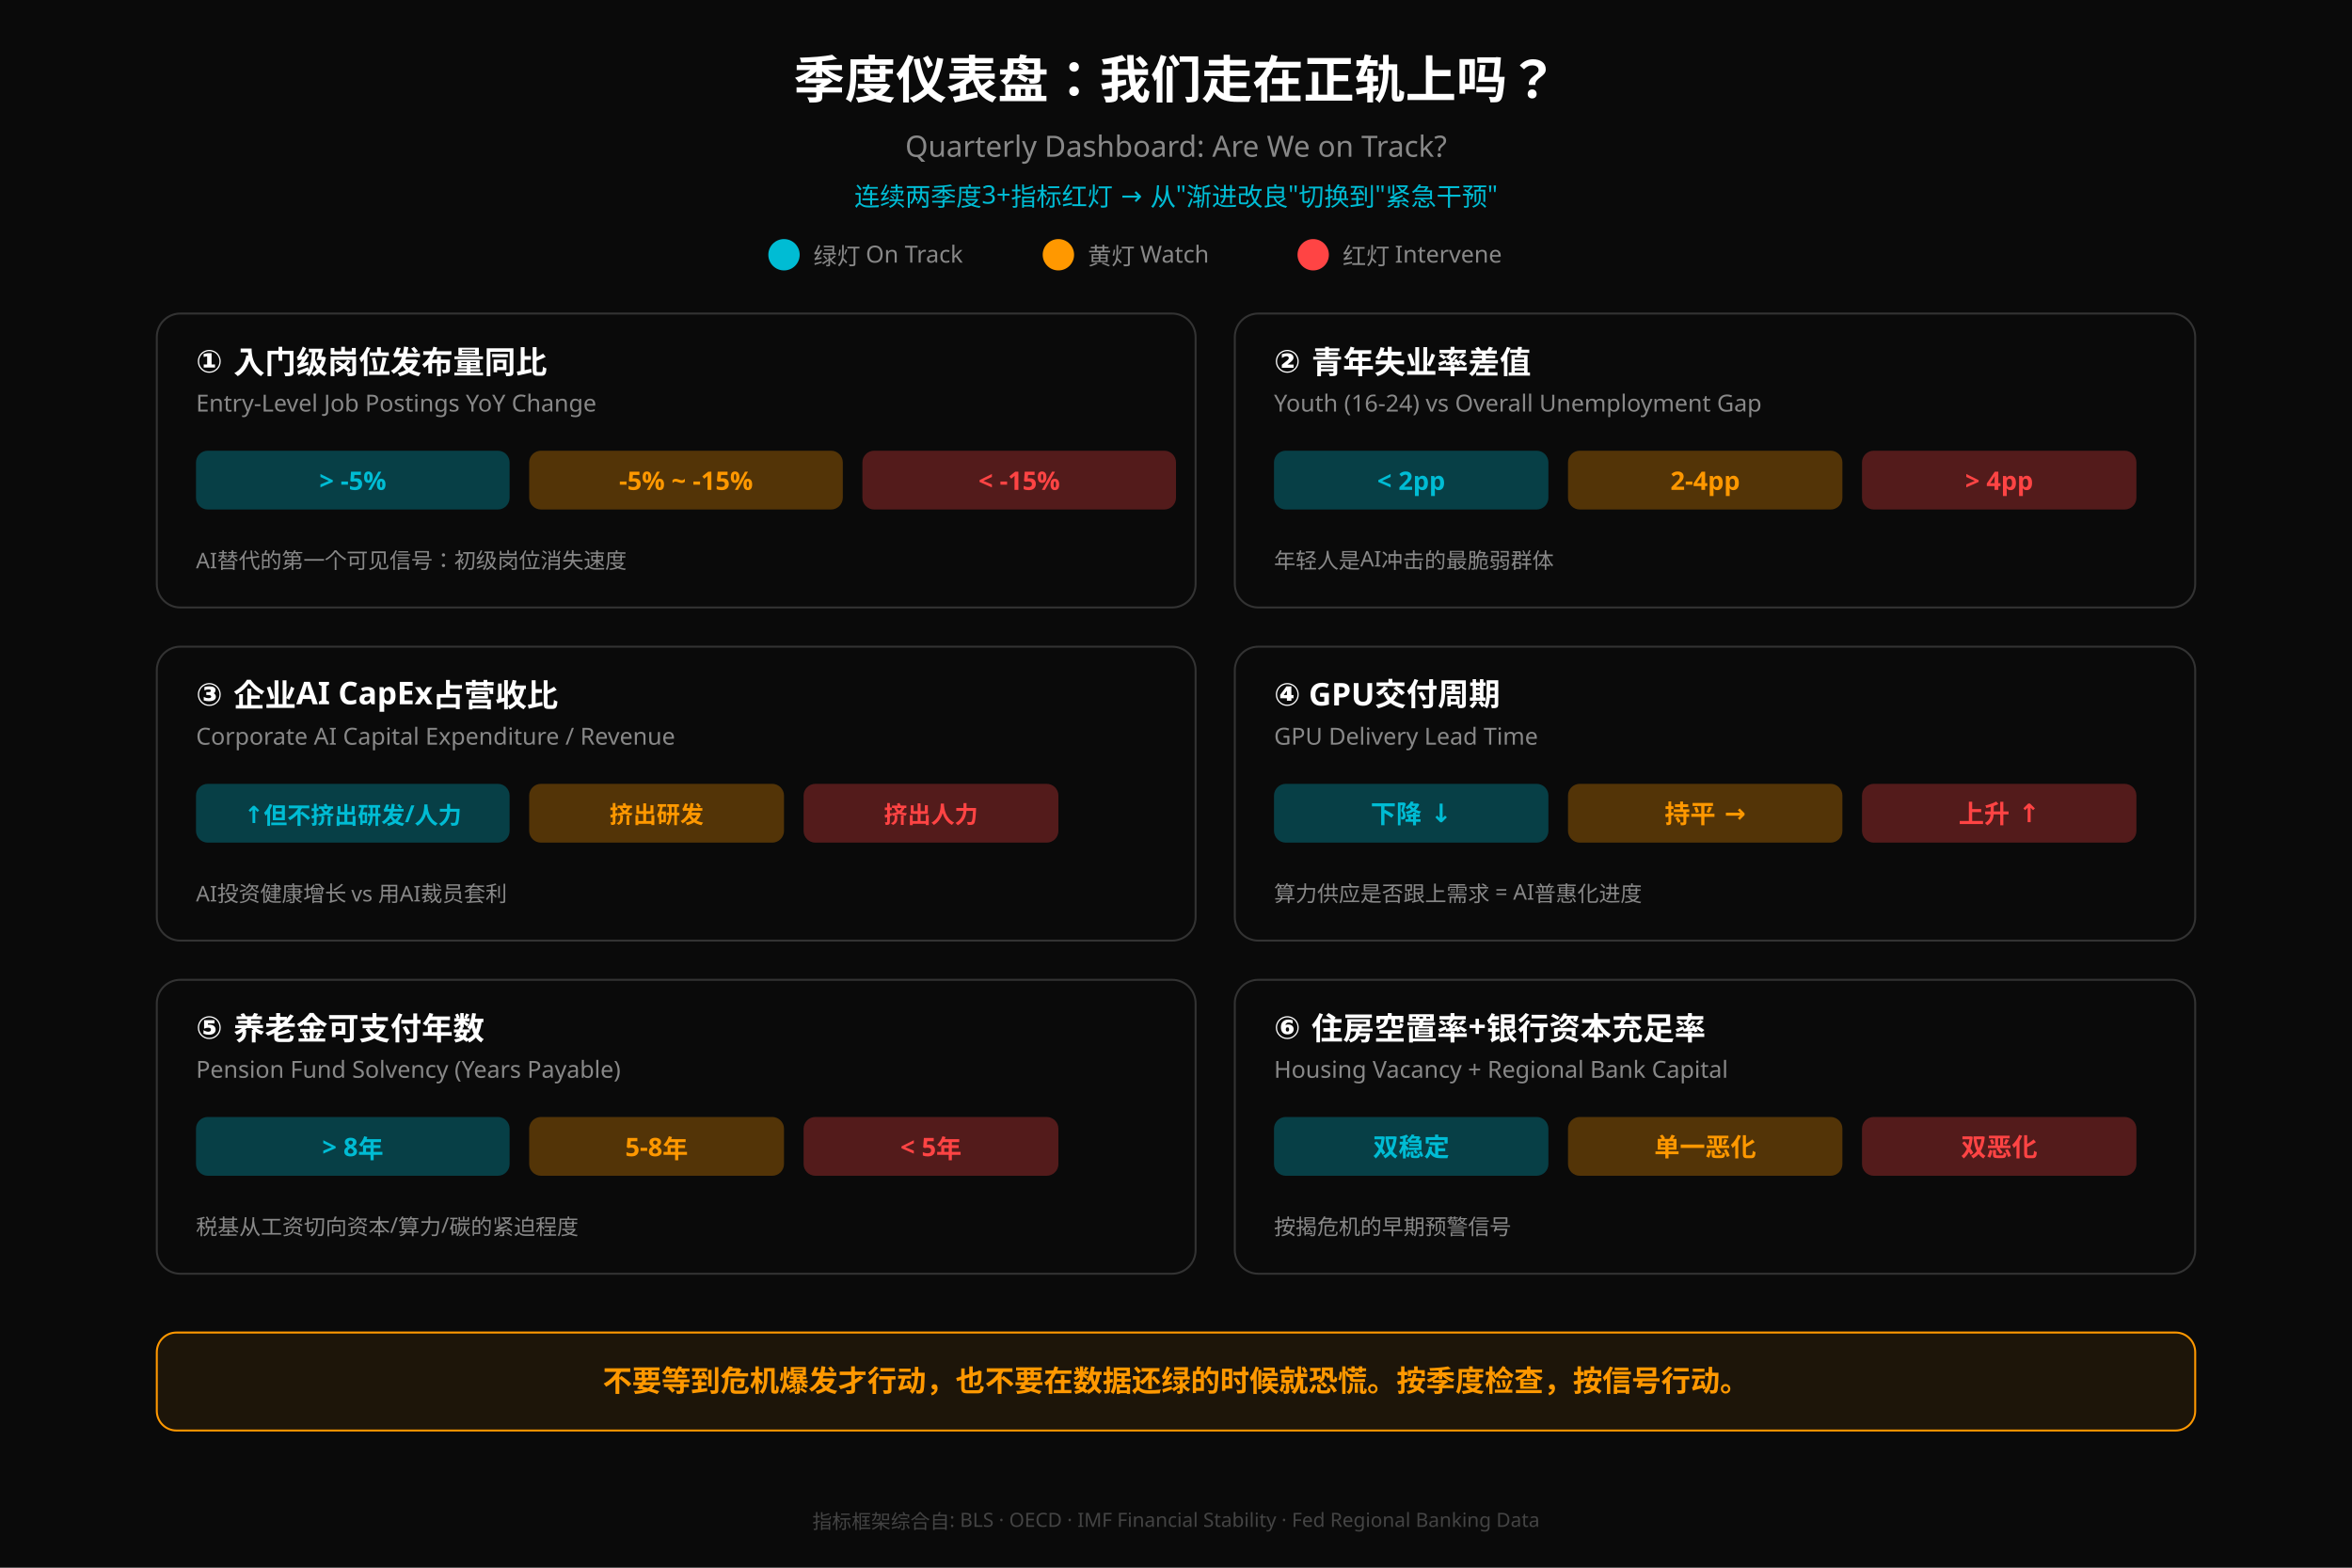
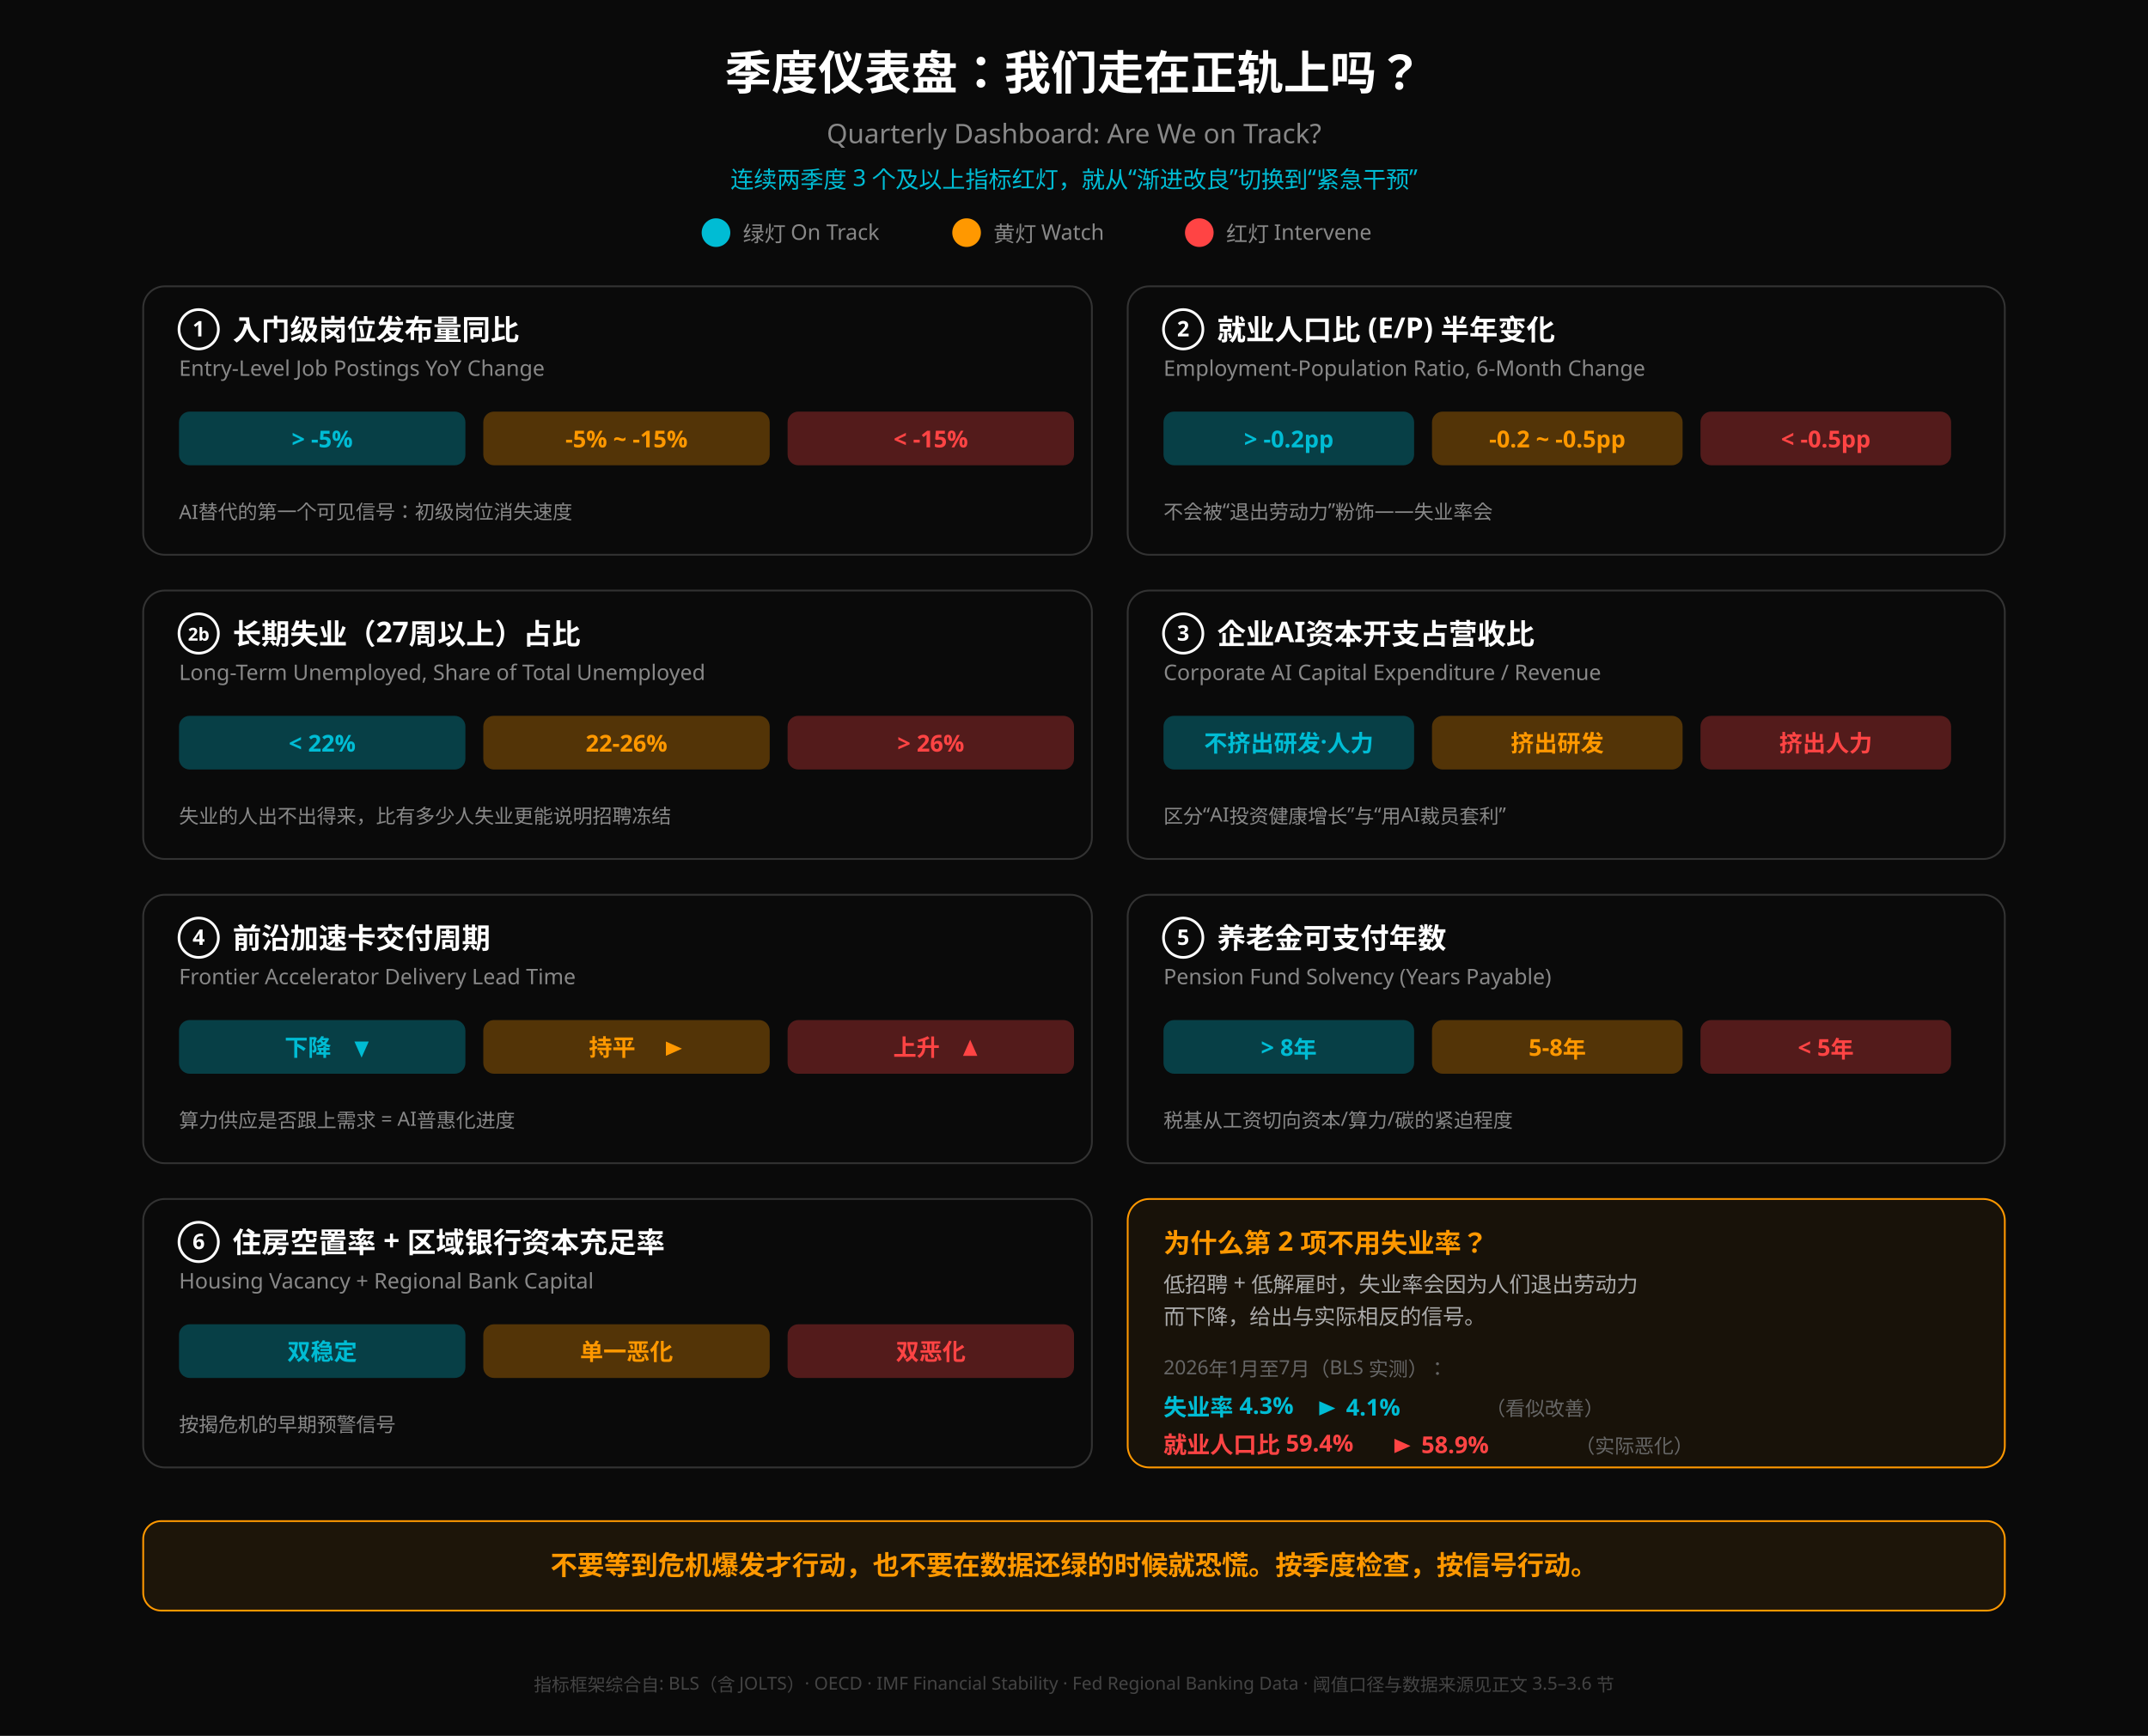
- <svg xmlns="http://www.w3.org/2000/svg" viewBox="0 0 1200 800" width="1200" height="800">
-   <rect width="1200" height="800" fill="#0A0A0A" />
+ <svg xmlns="http://www.w3.org/2000/svg" viewBox="0 0 1200 970" width="1200" height="970">
+   <rect width="1200" height="970" fill="#0A0A0A" />
  <text x="600" y="50" text-anchor="middle" fill="#FFFFFF" font-family="PingFang SC, Hiragino Sans GB, sans-serif" font-size="26" font-weight="bold">季度仪表盘：我们走在正轨上吗？</text>
  <text x="600" y="80" text-anchor="middle" fill="#888888" font-family="PingFang SC, Hiragino Sans GB, sans-serif" font-size="15">Quarterly Dashboard: Are We on Track?</text>
-   <text x="600" y="105" text-anchor="middle" fill="#00BCD4" font-family="PingFang SC, Hiragino Sans GB, sans-serif" font-size="13">连续两季度3+指标红灯 → 从"渐进改良"切换到"紧急干预"</text>
+   <text x="600" y="105" text-anchor="middle" fill="#00BCD4" font-family="PingFang SC, Hiragino Sans GB, sans-serif" font-size="13">连续两季度 3 个及以上指标红灯，就从“渐进改良”切换到“紧急干预”</text>
  <circle cx="400" cy="130" r="8" fill="#00BCD4" />
  <text x="415" y="135" fill="#888888" font-family="PingFang SC, Hiragino Sans GB, sans-serif" font-size="12">绿灯 On Track</text>
  <circle cx="540" cy="130" r="8" fill="#FF9800" />
  <text x="555" y="135" fill="#888888" font-family="PingFang SC, Hiragino Sans GB, sans-serif" font-size="12">黄灯 Watch</text>
  <circle cx="670" cy="130" r="8" fill="#FF4444" />
  <text x="685" y="135" fill="#888888" font-family="PingFang SC, Hiragino Sans GB, sans-serif" font-size="12">红灯 Intervene</text>
  <rect x="80" y="160" width="530" height="150" rx="12" fill="#0A0A0A" stroke="#333333" stroke-width="1" />
-   <text x="100" y="190" fill="#FFFFFF" font-family="PingFang SC, Hiragino Sans GB, sans-serif" font-size="16" font-weight="bold">① 入门级岗位发布量同比</text>
+   <circle cx="111" cy="184" r="11" fill="none" stroke="#FFFFFF" stroke-width="1.5" />
+   <text x="111" y="188" text-anchor="middle" fill="#FFFFFF" font-family="PingFang SC, Hiragino Sans GB, sans-serif" font-size="12" font-weight="bold">1</text>
+   <text x="130" y="190" fill="#FFFFFF" font-family="PingFang SC, Hiragino Sans GB, sans-serif" font-size="16" font-weight="bold">入门级岗位发布量同比</text>
  <text x="100" y="210" fill="#888888" font-family="PingFang SC, Hiragino Sans GB, sans-serif" font-size="12">Entry-Level Job Postings YoY Change</text>
  <rect x="100" y="230" width="160" height="30" rx="6" fill="#00BCD4" opacity="0.3" />
  <text x="180" y="250" text-anchor="middle" fill="#00BCD4" font-family="PingFang SC, Hiragino Sans GB, sans-serif" font-size="13" font-weight="bold">&gt; -5%</text>
  <rect x="270" y="230" width="160" height="30" rx="6" fill="#FF9800" opacity="0.3" />
  <text x="350" y="250" text-anchor="middle" fill="#FF9800" font-family="PingFang SC, Hiragino Sans GB, sans-serif" font-size="13" font-weight="bold">-5% ~ -15%</text>
  <rect x="440" y="230" width="160" height="30" rx="6" fill="#FF4444" opacity="0.3" />
  <text x="520" y="250" text-anchor="middle" fill="#FF4444" font-family="PingFang SC, Hiragino Sans GB, sans-serif" font-size="13" font-weight="bold">&lt; -15%</text>
  <text x="100" y="290" fill="#888888" font-family="PingFang SC, Hiragino Sans GB, sans-serif" font-size="11">AI替代的第一个可见信号：初级岗位消失速度</text>
  <rect x="630" y="160" width="490" height="150" rx="12" fill="#0A0A0A" stroke="#333333" stroke-width="1" />
-   <text x="650" y="190" fill="#FFFFFF" font-family="PingFang SC, Hiragino Sans GB, sans-serif" font-size="16" font-weight="bold">② 青年失业率差值</text>
-   <text x="650" y="210" fill="#888888" font-family="PingFang SC, Hiragino Sans GB, sans-serif" font-size="12">Youth (16-24) vs Overall Unemployment Gap</text>
+   <circle cx="661" cy="184" r="11" fill="none" stroke="#FFFFFF" stroke-width="1.5" />
+   <text x="661" y="188" text-anchor="middle" fill="#FFFFFF" font-family="PingFang SC, Hiragino Sans GB, sans-serif" font-size="12" font-weight="bold">2</text>
+   <text x="680" y="190" fill="#FFFFFF" font-family="PingFang SC, Hiragino Sans GB, sans-serif" font-size="16" font-weight="bold">就业人口比 (E/P) 半年变化</text>
+   <text x="650" y="210" fill="#888888" font-family="PingFang SC, Hiragino Sans GB, sans-serif" font-size="12">Employment-Population Ratio, 6-Month Change</text>
  <rect x="650" y="230" width="140" height="30" rx="6" fill="#00BCD4" opacity="0.3" />
-   <text x="720" y="250" text-anchor="middle" fill="#00BCD4" font-family="PingFang SC, Hiragino Sans GB, sans-serif" font-size="13" font-weight="bold">&lt; 2pp</text>
+   <text x="720" y="250" text-anchor="middle" fill="#00BCD4" font-family="PingFang SC, Hiragino Sans GB, sans-serif" font-size="13" font-weight="bold">&gt; -0.2pp</text>
  <rect x="800" y="230" width="140" height="30" rx="6" fill="#FF9800" opacity="0.3" />
-   <text x="870" y="250" text-anchor="middle" fill="#FF9800" font-family="PingFang SC, Hiragino Sans GB, sans-serif" font-size="13" font-weight="bold">2-4pp</text>
+   <text x="870" y="250" text-anchor="middle" fill="#FF9800" font-family="PingFang SC, Hiragino Sans GB, sans-serif" font-size="13" font-weight="bold">-0.2 ~ -0.5pp</text>
  <rect x="950" y="230" width="140" height="30" rx="6" fill="#FF4444" opacity="0.3" />
-   <text x="1020" y="250" text-anchor="middle" fill="#FF4444" font-family="PingFang SC, Hiragino Sans GB, sans-serif" font-size="13" font-weight="bold">&gt; 4pp</text>
-   <text x="650" y="290" fill="#888888" font-family="PingFang SC, Hiragino Sans GB, sans-serif" font-size="11">年轻人是AI冲击的最脆弱群体</text>
+   <text x="1020" y="250" text-anchor="middle" fill="#FF4444" font-family="PingFang SC, Hiragino Sans GB, sans-serif" font-size="13" font-weight="bold">&lt; -0.5pp</text>
+   <text x="650" y="290" fill="#888888" font-family="PingFang SC, Hiragino Sans GB, sans-serif" font-size="11">不会被“退出劳动力”粉饰——失业率会</text>
  <rect x="80" y="330" width="530" height="150" rx="12" fill="#0A0A0A" stroke="#333333" stroke-width="1" />
-   <text x="100" y="360" fill="#FFFFFF" font-family="PingFang SC, Hiragino Sans GB, sans-serif" font-size="16" font-weight="bold">③ 企业AI CapEx占营收比</text>
-   <text x="100" y="380" fill="#888888" font-family="PingFang SC, Hiragino Sans GB, sans-serif" font-size="12">Corporate AI Capital Expenditure / Revenue</text>
+   <circle cx="111" cy="354" r="11" fill="none" stroke="#FFFFFF" stroke-width="1.5" />
+   <text x="111" y="358" text-anchor="middle" fill="#FFFFFF" font-family="PingFang SC, Hiragino Sans GB, sans-serif" font-size="10" font-weight="bold">2b</text>
+   <text x="130" y="360" fill="#FFFFFF" font-family="PingFang SC, Hiragino Sans GB, sans-serif" font-size="16" font-weight="bold">长期失业（27周以上）占比</text>
+   <text x="100" y="380" fill="#888888" font-family="PingFang SC, Hiragino Sans GB, sans-serif" font-size="12">Long-Term Unemployed, Share of Total Unemployed</text>
  <rect x="100" y="400" width="160" height="30" rx="6" fill="#00BCD4" opacity="0.3" />
-   <text x="180" y="420" text-anchor="middle" fill="#00BCD4" font-family="PingFang SC, Hiragino Sans GB, sans-serif" font-size="12" font-weight="bold">↑但不挤出研发/人力</text>
-   <rect x="270" y="400" width="130" height="30" rx="6" fill="#FF9800" opacity="0.3" />
-   <text x="335" y="420" text-anchor="middle" fill="#FF9800" font-family="PingFang SC, Hiragino Sans GB, sans-serif" font-size="12" font-weight="bold">挤出研发</text>
-   <rect x="410" y="400" width="130" height="30" rx="6" fill="#FF4444" opacity="0.3" />
-   <text x="475" y="420" text-anchor="middle" fill="#FF4444" font-family="PingFang SC, Hiragino Sans GB, sans-serif" font-size="12" font-weight="bold">挤出人力</text>
-   <text x="100" y="460" fill="#888888" font-family="PingFang SC, Hiragino Sans GB, sans-serif" font-size="11">AI投资健康增长 vs 用AI裁员套利</text>
+   <text x="180" y="420" text-anchor="middle" fill="#00BCD4" font-family="PingFang SC, Hiragino Sans GB, sans-serif" font-size="13" font-weight="bold">&lt; 22%</text>
+   <rect x="270" y="400" width="160" height="30" rx="6" fill="#FF9800" opacity="0.3" />
+   <text x="350" y="420" text-anchor="middle" fill="#FF9800" font-family="PingFang SC, Hiragino Sans GB, sans-serif" font-size="13" font-weight="bold">22-26%</text>
+   <rect x="440" y="400" width="160" height="30" rx="6" fill="#FF4444" opacity="0.3" />
+   <text x="520" y="420" text-anchor="middle" fill="#FF4444" font-family="PingFang SC, Hiragino Sans GB, sans-serif" font-size="13" font-weight="bold">&gt; 26%</text>
+   <text x="100" y="460" fill="#888888" font-family="PingFang SC, Hiragino Sans GB, sans-serif" font-size="11">失业的人出不出得来，比有多少人失业更能说明招聘冻结</text>
  <rect x="630" y="330" width="490" height="150" rx="12" fill="#0A0A0A" stroke="#333333" stroke-width="1" />
-   <text x="650" y="360" fill="#FFFFFF" font-family="PingFang SC, Hiragino Sans GB, sans-serif" font-size="16" font-weight="bold">④ GPU交付周期</text>
-   <text x="650" y="380" fill="#888888" font-family="PingFang SC, Hiragino Sans GB, sans-serif" font-size="12">GPU Delivery Lead Time</text>
+   <circle cx="661" cy="354" r="11" fill="none" stroke="#FFFFFF" stroke-width="1.5" />
+   <text x="661" y="358" text-anchor="middle" fill="#FFFFFF" font-family="PingFang SC, Hiragino Sans GB, sans-serif" font-size="12" font-weight="bold">3</text>
+   <text x="680" y="360" fill="#FFFFFF" font-family="PingFang SC, Hiragino Sans GB, sans-serif" font-size="16" font-weight="bold">企业AI资本开支占营收比</text>
+   <text x="650" y="380" fill="#888888" font-family="PingFang SC, Hiragino Sans GB, sans-serif" font-size="12">Corporate AI Capital Expenditure / Revenue</text>
  <rect x="650" y="400" width="140" height="30" rx="6" fill="#00BCD4" opacity="0.3" />
-   <text x="720" y="420" text-anchor="middle" fill="#00BCD4" font-family="PingFang SC, Hiragino Sans GB, sans-serif" font-size="13" font-weight="bold">下降 ↓</text>
+   <text x="720" y="420" text-anchor="middle" fill="#00BCD4" font-family="PingFang SC, Hiragino Sans GB, sans-serif" font-size="13" font-weight="bold">不挤出研发·人力</text>
  <rect x="800" y="400" width="140" height="30" rx="6" fill="#FF9800" opacity="0.3" />
-   <text x="870" y="420" text-anchor="middle" fill="#FF9800" font-family="PingFang SC, Hiragino Sans GB, sans-serif" font-size="13" font-weight="bold">持平 →</text>
+   <text x="870" y="420" text-anchor="middle" fill="#FF9800" font-family="PingFang SC, Hiragino Sans GB, sans-serif" font-size="13" font-weight="bold">挤出研发</text>
  <rect x="950" y="400" width="140" height="30" rx="6" fill="#FF4444" opacity="0.3" />
-   <text x="1020" y="420" text-anchor="middle" fill="#FF4444" font-family="PingFang SC, Hiragino Sans GB, sans-serif" font-size="13" font-weight="bold">上升 ↑</text>
-   <text x="650" y="460" fill="#888888" font-family="PingFang SC, Hiragino Sans GB, sans-serif" font-size="11">算力供应是否跟上需求 = AI普惠化进度</text>
+   <text x="1020" y="420" text-anchor="middle" fill="#FF4444" font-family="PingFang SC, Hiragino Sans GB, sans-serif" font-size="13" font-weight="bold">挤出人力</text>
+   <text x="650" y="460" fill="#888888" font-family="PingFang SC, Hiragino Sans GB, sans-serif" font-size="11">区分“AI投资健康增长”与“用AI裁员套利”</text>
  <rect x="80" y="500" width="530" height="150" rx="12" fill="#0A0A0A" stroke="#333333" stroke-width="1" />
-   <text x="100" y="530" fill="#FFFFFF" font-family="PingFang SC, Hiragino Sans GB, sans-serif" font-size="16" font-weight="bold">⑤ 养老金可支付年数</text>
-   <text x="100" y="550" fill="#888888" font-family="PingFang SC, Hiragino Sans GB, sans-serif" font-size="12">Pension Fund Solvency (Years Payable)</text>
+   <circle cx="111" cy="524" r="11" fill="none" stroke="#FFFFFF" stroke-width="1.5" />
+   <text x="111" y="528" text-anchor="middle" fill="#FFFFFF" font-family="PingFang SC, Hiragino Sans GB, sans-serif" font-size="12" font-weight="bold">4</text>
+   <text x="130" y="530" fill="#FFFFFF" font-family="PingFang SC, Hiragino Sans GB, sans-serif" font-size="16" font-weight="bold">前沿加速卡交付周期</text>
+   <text x="100" y="550" fill="#888888" font-family="PingFang SC, Hiragino Sans GB, sans-serif" font-size="12">Frontier Accelerator Delivery Lead Time</text>
  <rect x="100" y="570" width="160" height="30" rx="6" fill="#00BCD4" opacity="0.3" />
-   <text x="180" y="590" text-anchor="middle" fill="#00BCD4" font-family="PingFang SC, Hiragino Sans GB, sans-serif" font-size="13" font-weight="bold">&gt; 8年</text>
-   <rect x="270" y="570" width="130" height="30" rx="6" fill="#FF9800" opacity="0.3" />
-   <text x="335" y="590" text-anchor="middle" fill="#FF9800" font-family="PingFang SC, Hiragino Sans GB, sans-serif" font-size="13" font-weight="bold">5-8年</text>
-   <rect x="410" y="570" width="130" height="30" rx="6" fill="#FF4444" opacity="0.3" />
-   <text x="475" y="590" text-anchor="middle" fill="#FF4444" font-family="PingFang SC, Hiragino Sans GB, sans-serif" font-size="13" font-weight="bold">&lt; 5年</text>
-   <text x="100" y="630" fill="#888888" font-family="PingFang SC, Hiragino Sans GB, sans-serif" font-size="11">税基从工资切向资本/算力/碳的紧迫程度</text>
+   <text x="172" y="590" text-anchor="middle" fill="#00BCD4" font-family="PingFang SC, Hiragino Sans GB, sans-serif" font-size="13" font-weight="bold">下降</text>
+   <polygon points="198,582 206,582 202,591" fill="#00BCD4" />
+   <rect x="270" y="570" width="160" height="30" rx="6" fill="#FF9800" opacity="0.3" />
+   <text x="342" y="590" text-anchor="middle" fill="#FF9800" font-family="PingFang SC, Hiragino Sans GB, sans-serif" font-size="13" font-weight="bold">持平</text>
+   <polygon points="372,582 381,586 372,590" fill="#FF9800" />
+   <rect x="440" y="570" width="160" height="30" rx="6" fill="#FF4444" opacity="0.3" />
+   <text x="512" y="590" text-anchor="middle" fill="#FF4444" font-family="PingFang SC, Hiragino Sans GB, sans-serif" font-size="13" font-weight="bold">上升</text>
+   <polygon points="538,590 546,590 542,581" fill="#FF4444" />
+   <text x="100" y="630" fill="#888888" font-family="PingFang SC, Hiragino Sans GB, sans-serif" font-size="11">算力供应是否跟上需求 = AI普惠化进度</text>
  <rect x="630" y="500" width="490" height="150" rx="12" fill="#0A0A0A" stroke="#333333" stroke-width="1" />
-   <text x="650" y="530" fill="#FFFFFF" font-family="PingFang SC, Hiragino Sans GB, sans-serif" font-size="16" font-weight="bold">⑥ 住房空置率+银行资本充足率</text>
-   <text x="650" y="550" fill="#888888" font-family="PingFang SC, Hiragino Sans GB, sans-serif" font-size="12">Housing Vacancy + Regional Bank Capital</text>
+   <circle cx="661" cy="524" r="11" fill="none" stroke="#FFFFFF" stroke-width="1.5" />
+   <text x="661" y="528" text-anchor="middle" fill="#FFFFFF" font-family="PingFang SC, Hiragino Sans GB, sans-serif" font-size="12" font-weight="bold">5</text>
+   <text x="680" y="530" fill="#FFFFFF" font-family="PingFang SC, Hiragino Sans GB, sans-serif" font-size="16" font-weight="bold">养老金可支付年数</text>
+   <text x="650" y="550" fill="#888888" font-family="PingFang SC, Hiragino Sans GB, sans-serif" font-size="12">Pension Fund Solvency (Years Payable)</text>
  <rect x="650" y="570" width="140" height="30" rx="6" fill="#00BCD4" opacity="0.3" />
-   <text x="720" y="590" text-anchor="middle" fill="#00BCD4" font-family="PingFang SC, Hiragino Sans GB, sans-serif" font-size="13" font-weight="bold">双稳定</text>
+   <text x="720" y="590" text-anchor="middle" fill="#00BCD4" font-family="PingFang SC, Hiragino Sans GB, sans-serif" font-size="13" font-weight="bold">&gt; 8年</text>
  <rect x="800" y="570" width="140" height="30" rx="6" fill="#FF9800" opacity="0.3" />
-   <text x="870" y="590" text-anchor="middle" fill="#FF9800" font-family="PingFang SC, Hiragino Sans GB, sans-serif" font-size="13" font-weight="bold">单一恶化</text>
+   <text x="870" y="590" text-anchor="middle" fill="#FF9800" font-family="PingFang SC, Hiragino Sans GB, sans-serif" font-size="13" font-weight="bold">5-8年</text>
  <rect x="950" y="570" width="140" height="30" rx="6" fill="#FF4444" opacity="0.3" />
-   <text x="1020" y="590" text-anchor="middle" fill="#FF4444" font-family="PingFang SC, Hiragino Sans GB, sans-serif" font-size="13" font-weight="bold">双恶化</text>
-   <text x="650" y="630" fill="#888888" font-family="PingFang SC, Hiragino Sans GB, sans-serif" font-size="11">按揭危机的早期预警信号</text>
-   <rect x="80" y="680" width="1040" height="50" rx="10" fill="#FF9800" fill-opacity="0.08" stroke="#FF9800" stroke-width="1" />
-   <text x="600" y="710" text-anchor="middle" fill="#FF9800" font-family="PingFang SC, Hiragino Sans GB, sans-serif" font-size="15" font-weight="bold">不要等到危机爆发才行动，也不要在数据还绿的时候就恐慌。按季度检查，按信号行动。</text>
-   <text x="600" y="780" text-anchor="middle" fill="#444444" font-family="PingFang SC, Hiragino Sans GB, sans-serif" font-size="10">指标框架综合自: BLS · OECD · IMF Financial Stability · Fed Regional Banking Data</text>
+   <text x="1020" y="590" text-anchor="middle" fill="#FF4444" font-family="PingFang SC, Hiragino Sans GB, sans-serif" font-size="13" font-weight="bold">&lt; 5年</text>
+   <text x="650" y="630" fill="#888888" font-family="PingFang SC, Hiragino Sans GB, sans-serif" font-size="11">税基从工资切向资本/算力/碳的紧迫程度</text>
+   <rect x="80" y="670" width="530" height="150" rx="12" fill="#0A0A0A" stroke="#333333" stroke-width="1" />
+   <circle cx="111" cy="694" r="11" fill="none" stroke="#FFFFFF" stroke-width="1.5" />
+   <text x="111" y="698" text-anchor="middle" fill="#FFFFFF" font-family="PingFang SC, Hiragino Sans GB, sans-serif" font-size="12" font-weight="bold">6</text>
+   <text x="130" y="700" fill="#FFFFFF" font-family="PingFang SC, Hiragino Sans GB, sans-serif" font-size="16" font-weight="bold">住房空置率 + 区域银行资本充足率</text>
+   <text x="100" y="720" fill="#888888" font-family="PingFang SC, Hiragino Sans GB, sans-serif" font-size="12">Housing Vacancy + Regional Bank Capital</text>
+   <rect x="100" y="740" width="160" height="30" rx="6" fill="#00BCD4" opacity="0.3" />
+   <text x="180" y="760" text-anchor="middle" fill="#00BCD4" font-family="PingFang SC, Hiragino Sans GB, sans-serif" font-size="13" font-weight="bold">双稳定</text>
+   <rect x="270" y="740" width="160" height="30" rx="6" fill="#FF9800" opacity="0.3" />
+   <text x="350" y="760" text-anchor="middle" fill="#FF9800" font-family="PingFang SC, Hiragino Sans GB, sans-serif" font-size="13" font-weight="bold">单一恶化</text>
+   <rect x="440" y="740" width="160" height="30" rx="6" fill="#FF4444" opacity="0.3" />
+   <text x="520" y="760" text-anchor="middle" fill="#FF4444" font-family="PingFang SC, Hiragino Sans GB, sans-serif" font-size="13" font-weight="bold">双恶化</text>
+   <text x="100" y="800" fill="#888888" font-family="PingFang SC, Hiragino Sans GB, sans-serif" font-size="11">按揭危机的早期预警信号</text>
+   <rect x="630" y="670" width="490" height="150" rx="12" fill="#FF9800" fill-opacity="0.06" stroke="#FF9800" stroke-width="1" />
+   <text x="650" y="700" fill="#FF9800" font-family="PingFang SC, Hiragino Sans GB, sans-serif" font-size="15" font-weight="bold">为什么第 2 项不用失业率？</text>
+   <text x="650" y="722" fill="#AAAAAA" font-family="PingFang SC, Hiragino Sans GB, sans-serif" font-size="12">低招聘 + 低解雇时，失业率会因为人们退出劳动力</text>
+   <text x="650" y="740" fill="#AAAAAA" font-family="PingFang SC, Hiragino Sans GB, sans-serif" font-size="12">而下降，给出与实际相反的信号。</text>
+   <text x="650" y="768" fill="#666666" font-family="PingFang SC, Hiragino Sans GB, sans-serif" font-size="11">2026年1月至7月（BLS 实测）：</text>
+   <text x="650" y="791" fill="#00BCD4" font-family="PingFang SC, Hiragino Sans GB, sans-serif" font-size="13" font-weight="bold">失业率  4.3%</text>
+   <polygon points="737,783 746,787 737,791" fill="#00BCD4" />
+   <text x="752" y="791" fill="#00BCD4" font-family="PingFang SC, Hiragino Sans GB, sans-serif" font-size="13" font-weight="bold">4.1%</text>
+   <text x="830" y="791" fill="#666666" font-family="PingFang SC, Hiragino Sans GB, sans-serif" font-size="11">（看似改善）</text>
+   <text x="650" y="812" fill="#FF4444" font-family="PingFang SC, Hiragino Sans GB, sans-serif" font-size="13" font-weight="bold">就业人口比  59.4%</text>
+   <polygon points="779,804 788,808 779,812" fill="#FF4444" />
+   <text x="794" y="812" fill="#FF4444" font-family="PingFang SC, Hiragino Sans GB, sans-serif" font-size="13" font-weight="bold">58.9%</text>
+   <text x="880" y="812" fill="#666666" font-family="PingFang SC, Hiragino Sans GB, sans-serif" font-size="11">（实际恶化）</text>
+   <rect x="80" y="850" width="1040" height="50" rx="10" fill="#FF9800" fill-opacity="0.08" stroke="#FF9800" stroke-width="1" />
+   <text x="600" y="880" text-anchor="middle" fill="#FF9800" font-family="PingFang SC, Hiragino Sans GB, sans-serif" font-size="15" font-weight="bold">不要等到危机爆发才行动，也不要在数据还绿的时候就恐慌。按季度检查，按信号行动。</text>
+   <text x="600" y="945" text-anchor="middle" fill="#444444" font-family="PingFang SC, Hiragino Sans GB, sans-serif" font-size="10">指标框架综合自: BLS（含 JOLTS）· OECD · IMF Financial Stability · Fed Regional Banking Data · 阈值口径与数据来源见正文 3.5–3.6 节</text>
</svg>
